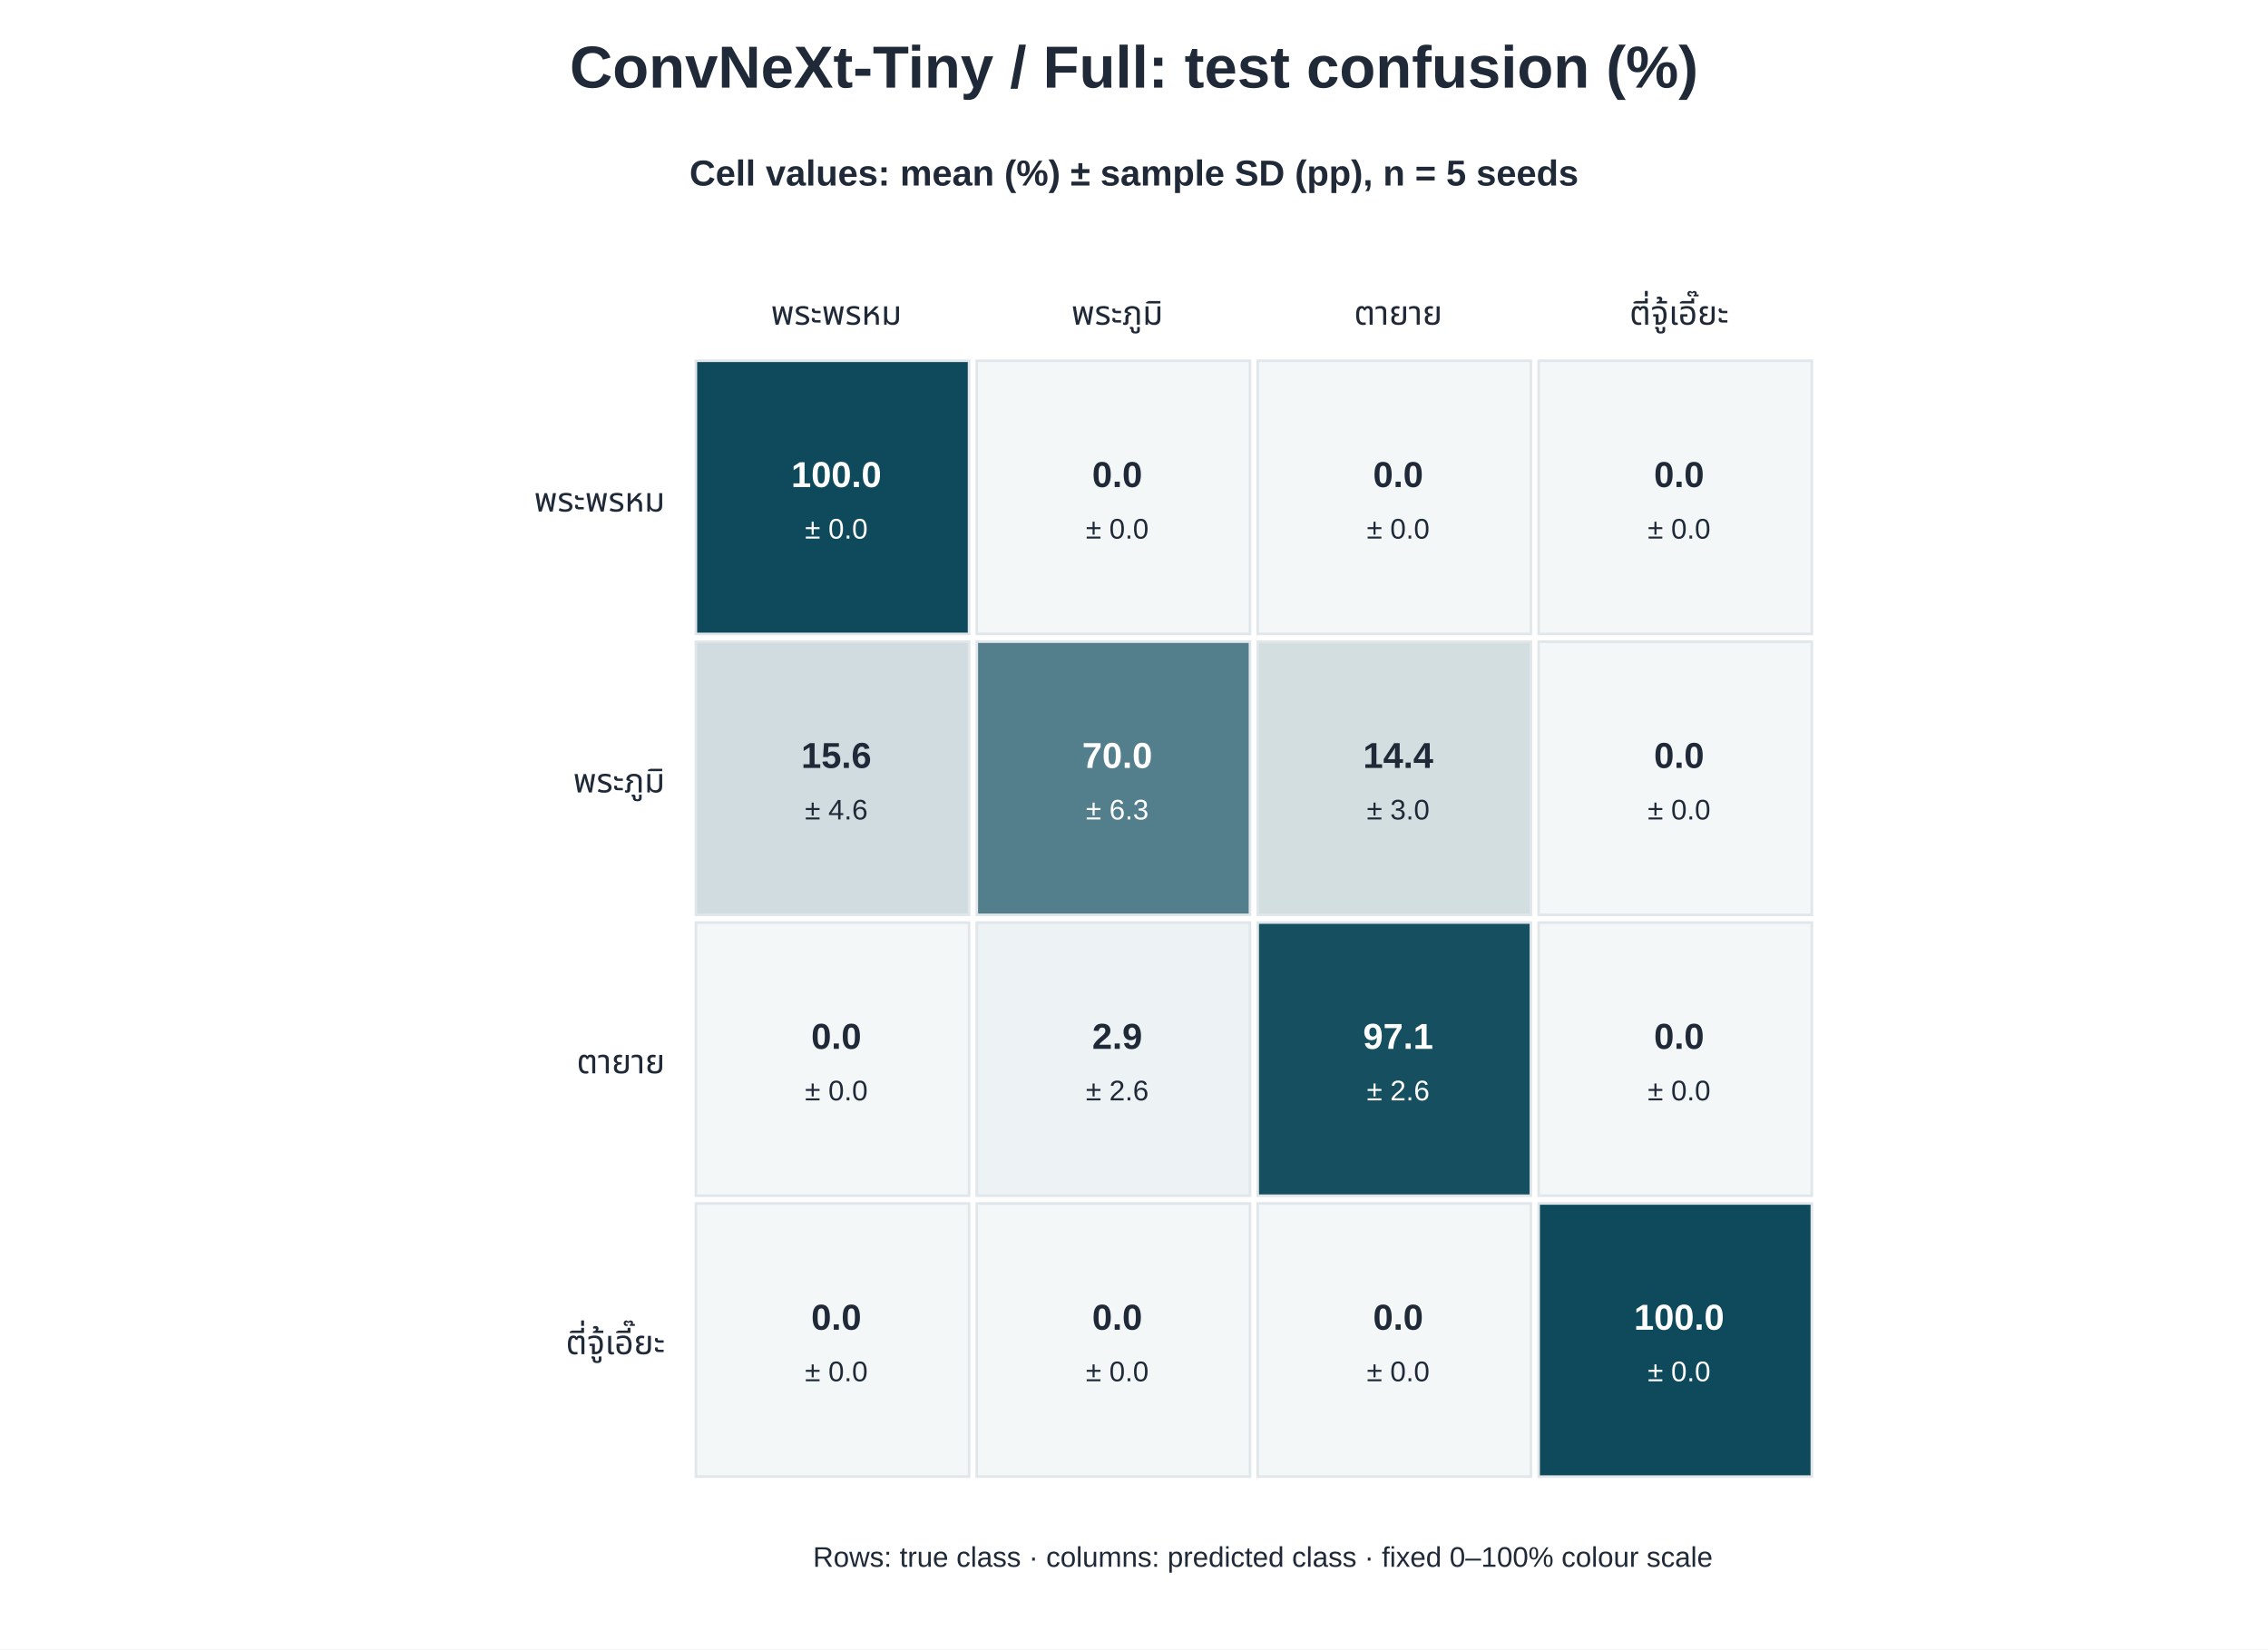
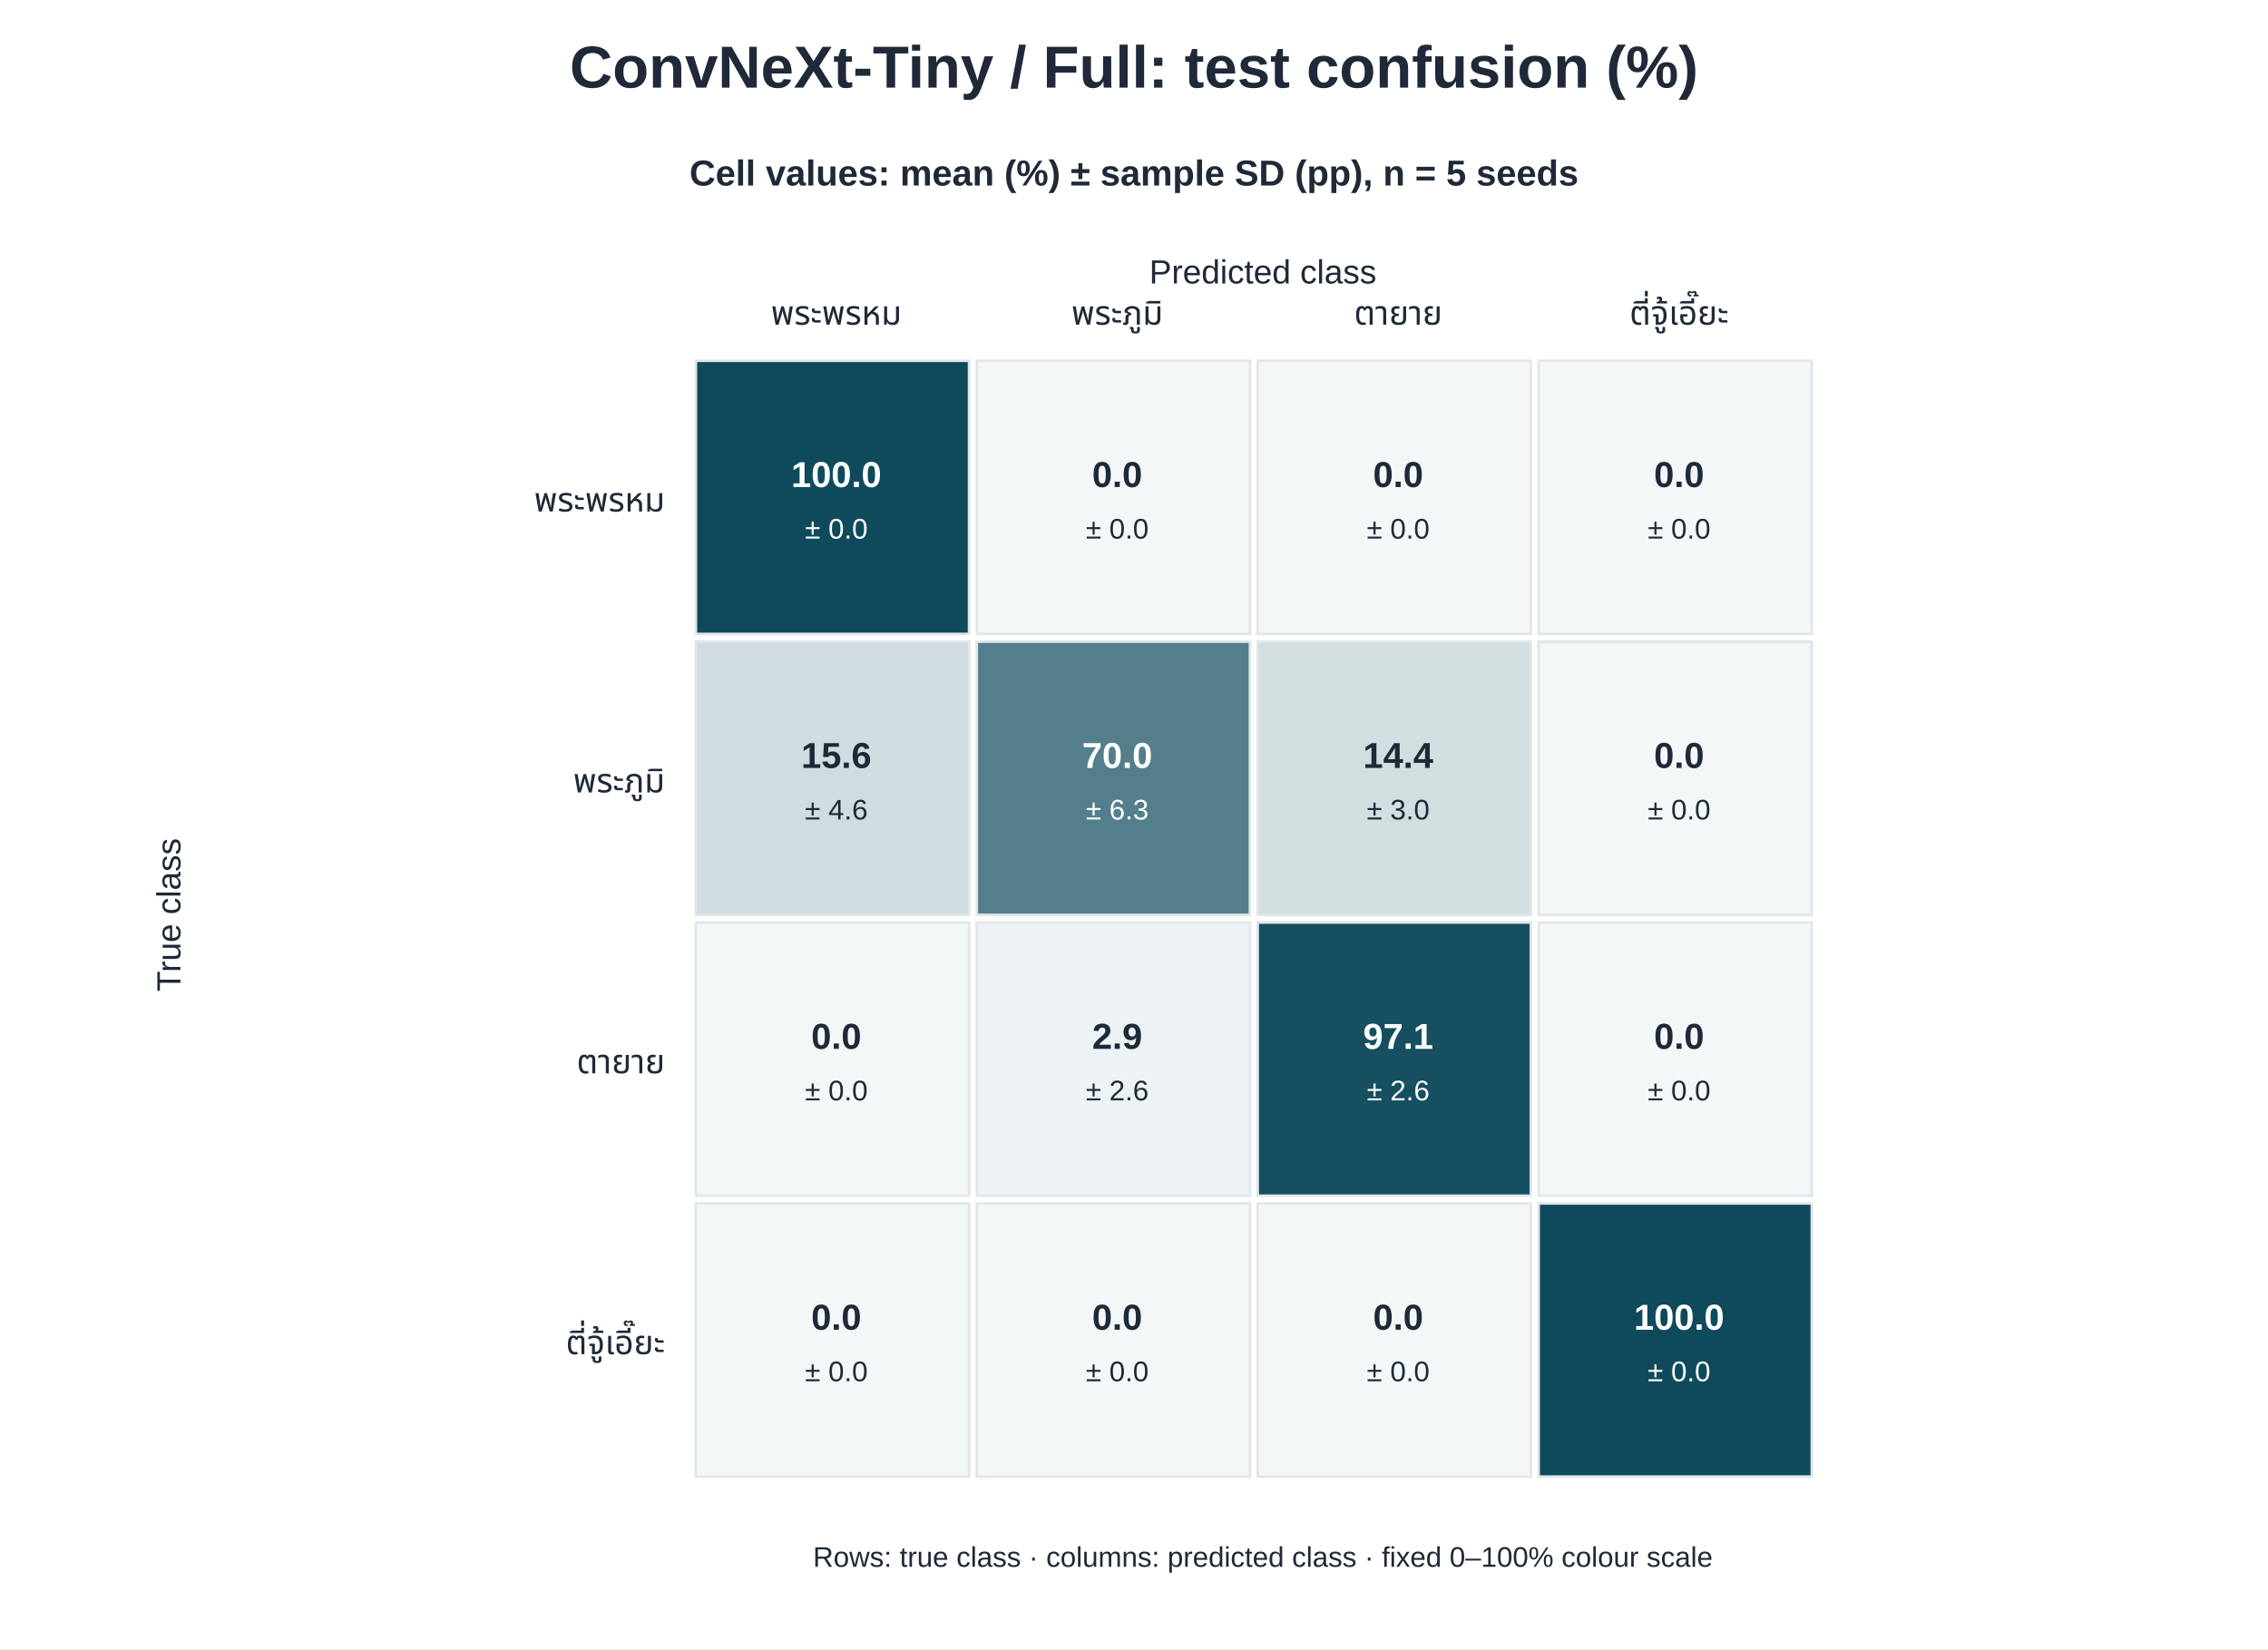
<svg xmlns="http://www.w3.org/2000/svg" viewBox="0 0 880 640" role="img" aria-label="ConvNeXt-Tiny / Full: test confusion (%)">
  <rect width="880" height="640" fill="white" />
  <style>text{font-family:Arial,"Noto Sans Thai","Leelawadee UI",Tahoma,sans-serif;fill:#1F2937}.title{font-size:23px;font-weight:700}.sub{font-size:14px;font-weight:600}.label{font-size:13px}.small{font-size:11px}.axis{stroke-width:1}.grid{stroke:#E5E7EB;stroke-width:1}</style>
  <text x="440" y="34" class="title" text-anchor="middle">ConvNeXt-Tiny / Full: test confusion (%)</text>
  <text x="440" y="72" class="sub" text-anchor="middle">Cell values: mean (%) ± sample SD (pp), n = 5 seeds</text>
  <text x="324.5" y="126" class="label" text-anchor="middle">พระพรหม</text>
  <text x="258" y="198.5" class="label" text-anchor="end">พระพรหม</text>
  <rect x="270" y="140" width="106" height="106" fill="rgb(14,74,92)" stroke="#e0e6ea" />
  <text x="324.5" y="189" class="sub" text-anchor="middle" style="fill:white">100.0</text>
  <text x="324.5" y="209" class="small" text-anchor="middle" style="fill:white">± 0.0</text>
  <rect x="379" y="140" width="106" height="106" fill="rgb(244,247,248)" stroke="#e0e6ea" />
  <text x="433.5" y="189" class="sub" text-anchor="middle">0.0</text>
  <text x="433.5" y="209" class="small" text-anchor="middle">± 0.0</text>
  <rect x="488" y="140" width="106" height="106" fill="rgb(244,247,248)" stroke="#e0e6ea" />
  <text x="542.5" y="189" class="sub" text-anchor="middle">0.0</text>
  <text x="542.5" y="209" class="small" text-anchor="middle">± 0.0</text>
  <rect x="597" y="140" width="106" height="106" fill="rgb(244,247,248)" stroke="#e0e6ea" />
  <text x="651.5" y="189" class="sub" text-anchor="middle">0.0</text>
  <text x="651.5" y="209" class="small" text-anchor="middle">± 0.0</text>
  <text x="433.5" y="126" class="label" text-anchor="middle">พระภูมิ</text>
  <text x="258" y="307.5" class="label" text-anchor="end">พระภูมิ</text>
  <rect x="270" y="249" width="106" height="106" fill="rgb(208,220,224)" stroke="#e0e6ea" />
  <text x="324.5" y="298" class="sub" text-anchor="middle">15.6</text>
  <text x="324.5" y="318" class="small" text-anchor="middle">± 4.6</text>
  <rect x="379" y="249" width="106" height="106" fill="rgb(83,126,139)" stroke="#e0e6ea" />
  <text x="433.5" y="298" class="sub" text-anchor="middle" style="fill:white">70.0</text>
  <text x="433.5" y="318" class="small" text-anchor="middle" style="fill:white">± 6.3</text>
  <rect x="488" y="249" width="106" height="106" fill="rgb(211,222,225)" stroke="#e0e6ea" />
  <text x="542.5" y="298" class="sub" text-anchor="middle">14.4</text>
  <text x="542.5" y="318" class="small" text-anchor="middle">± 3.0</text>
  <rect x="597" y="249" width="106" height="106" fill="rgb(244,247,248)" stroke="#e0e6ea" />
  <text x="651.5" y="298" class="sub" text-anchor="middle">0.0</text>
  <text x="651.5" y="318" class="small" text-anchor="middle">± 0.0</text>
  <text x="542.5" y="126" class="label" text-anchor="middle">ตายาย</text>
  <text x="258" y="416.5" class="label" text-anchor="end">ตายาย</text>
  <rect x="270" y="358" width="106" height="106" fill="rgb(244,247,248)" stroke="#e0e6ea" />
  <text x="324.5" y="407" class="sub" text-anchor="middle">0.0</text>
  <text x="324.5" y="427" class="small" text-anchor="middle">± 0.0</text>
  <rect x="379" y="358" width="106" height="106" fill="rgb(237,242,244)" stroke="#e0e6ea" />
  <text x="433.5" y="407" class="sub" text-anchor="middle">2.9</text>
  <text x="433.5" y="427" class="small" text-anchor="middle">± 2.6</text>
  <rect x="488" y="358" width="106" height="106" fill="rgb(21,79,96)" stroke="#e0e6ea" />
  <text x="542.5" y="407" class="sub" text-anchor="middle" style="fill:white">97.1</text>
  <text x="542.5" y="427" class="small" text-anchor="middle" style="fill:white">± 2.6</text>
  <rect x="597" y="358" width="106" height="106" fill="rgb(244,247,248)" stroke="#e0e6ea" />
  <text x="651.5" y="407" class="sub" text-anchor="middle">0.0</text>
  <text x="651.5" y="427" class="small" text-anchor="middle">± 0.0</text>
  <text x="651.5" y="126" class="label" text-anchor="middle">ตี่จู้เอี๊ยะ</text>
  <text x="258" y="525.5" class="label" text-anchor="end">ตี่จู้เอี๊ยะ</text>
  <rect x="270" y="467" width="106" height="106" fill="rgb(244,247,248)" stroke="#e0e6ea" />
  <text x="324.5" y="516" class="sub" text-anchor="middle">0.0</text>
  <text x="324.5" y="536" class="small" text-anchor="middle">± 0.0</text>
  <rect x="379" y="467" width="106" height="106" fill="rgb(244,247,248)" stroke="#e0e6ea" />
  <text x="433.5" y="516" class="sub" text-anchor="middle">0.0</text>
  <text x="433.5" y="536" class="small" text-anchor="middle">± 0.0</text>
  <rect x="488" y="467" width="106" height="106" fill="rgb(244,247,248)" stroke="#e0e6ea" />
  <text x="542.5" y="516" class="sub" text-anchor="middle">0.0</text>
  <text x="542.5" y="536" class="small" text-anchor="middle">± 0.0</text>
  <rect x="597" y="467" width="106" height="106" fill="rgb(14,74,92)" stroke="#e0e6ea" />
  <text x="651.5" y="516" class="sub" text-anchor="middle" style="fill:white">100.0</text>
  <text x="651.5" y="536" class="small" text-anchor="middle" style="fill:white">± 0.0</text>
+   <text x="490" y="110" class="label" text-anchor="middle">Predicted class</text>
+   <text x="70" y="355" class="label" text-anchor="middle" transform="rotate(-90 70 355)">True class</text>
  <text x="490" y="608" class="small" text-anchor="middle">Rows: true class · columns: predicted class · fixed 0–100% colour scale</text>
</svg>
